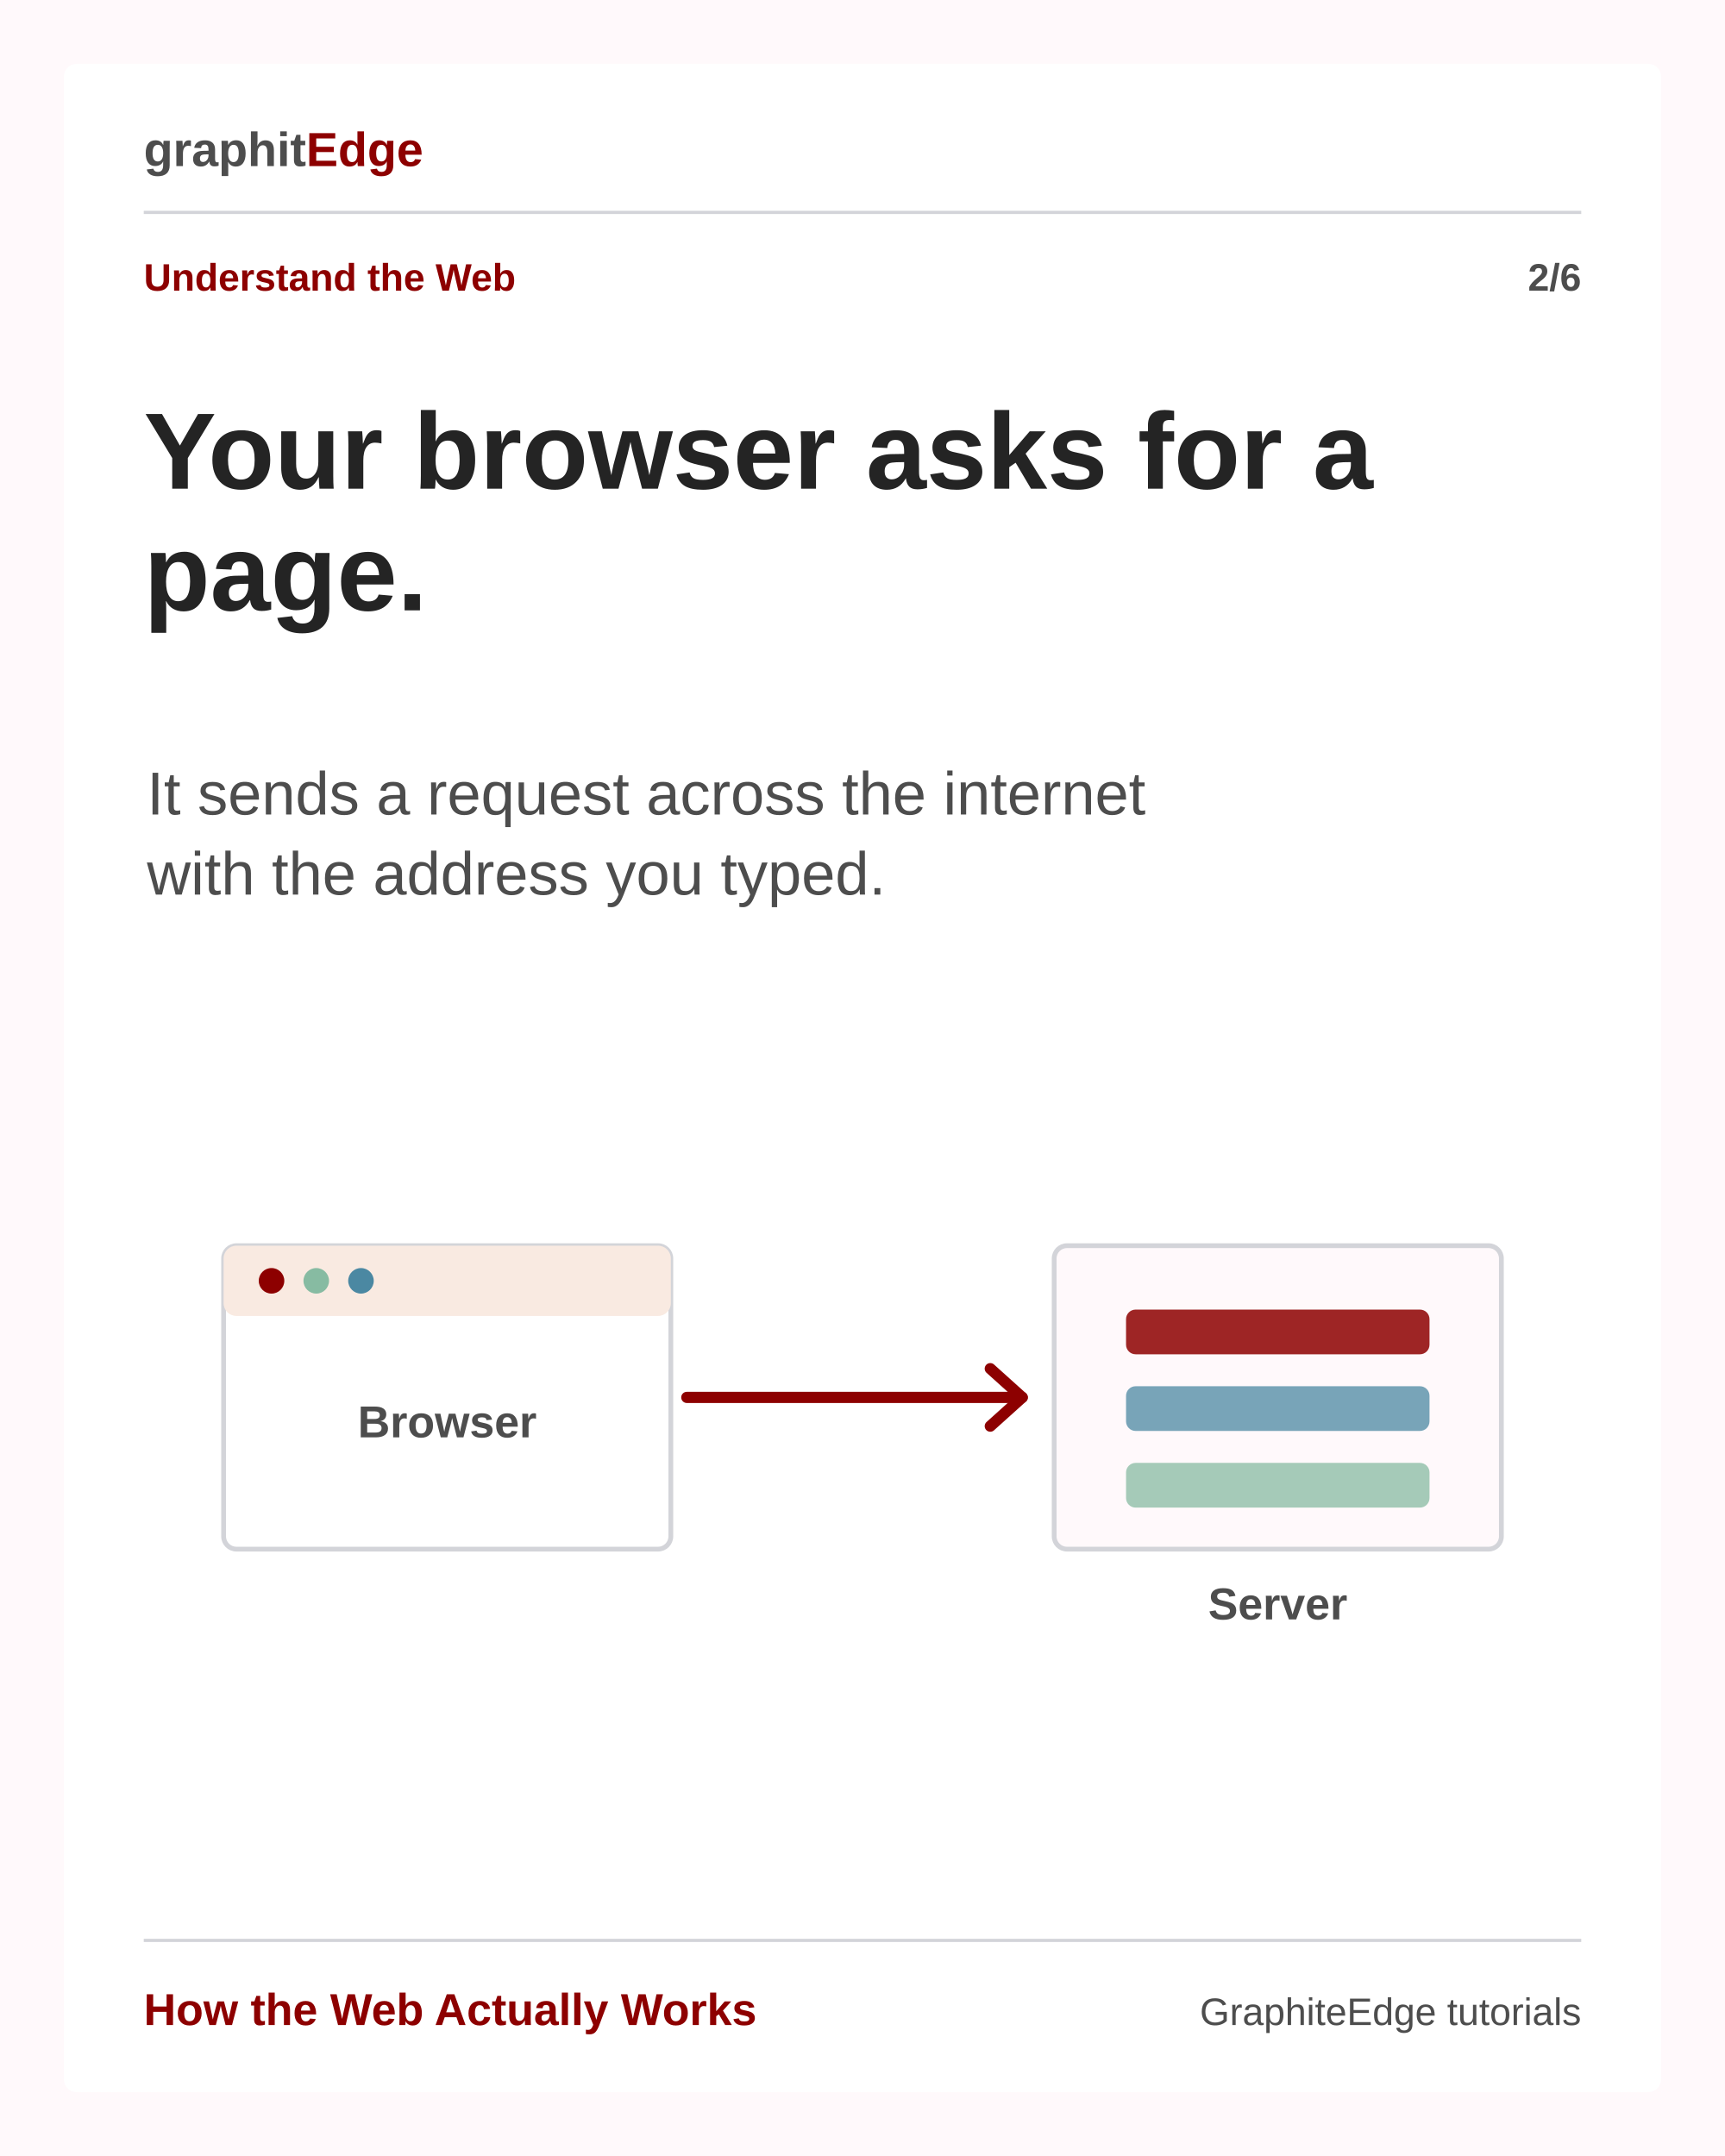
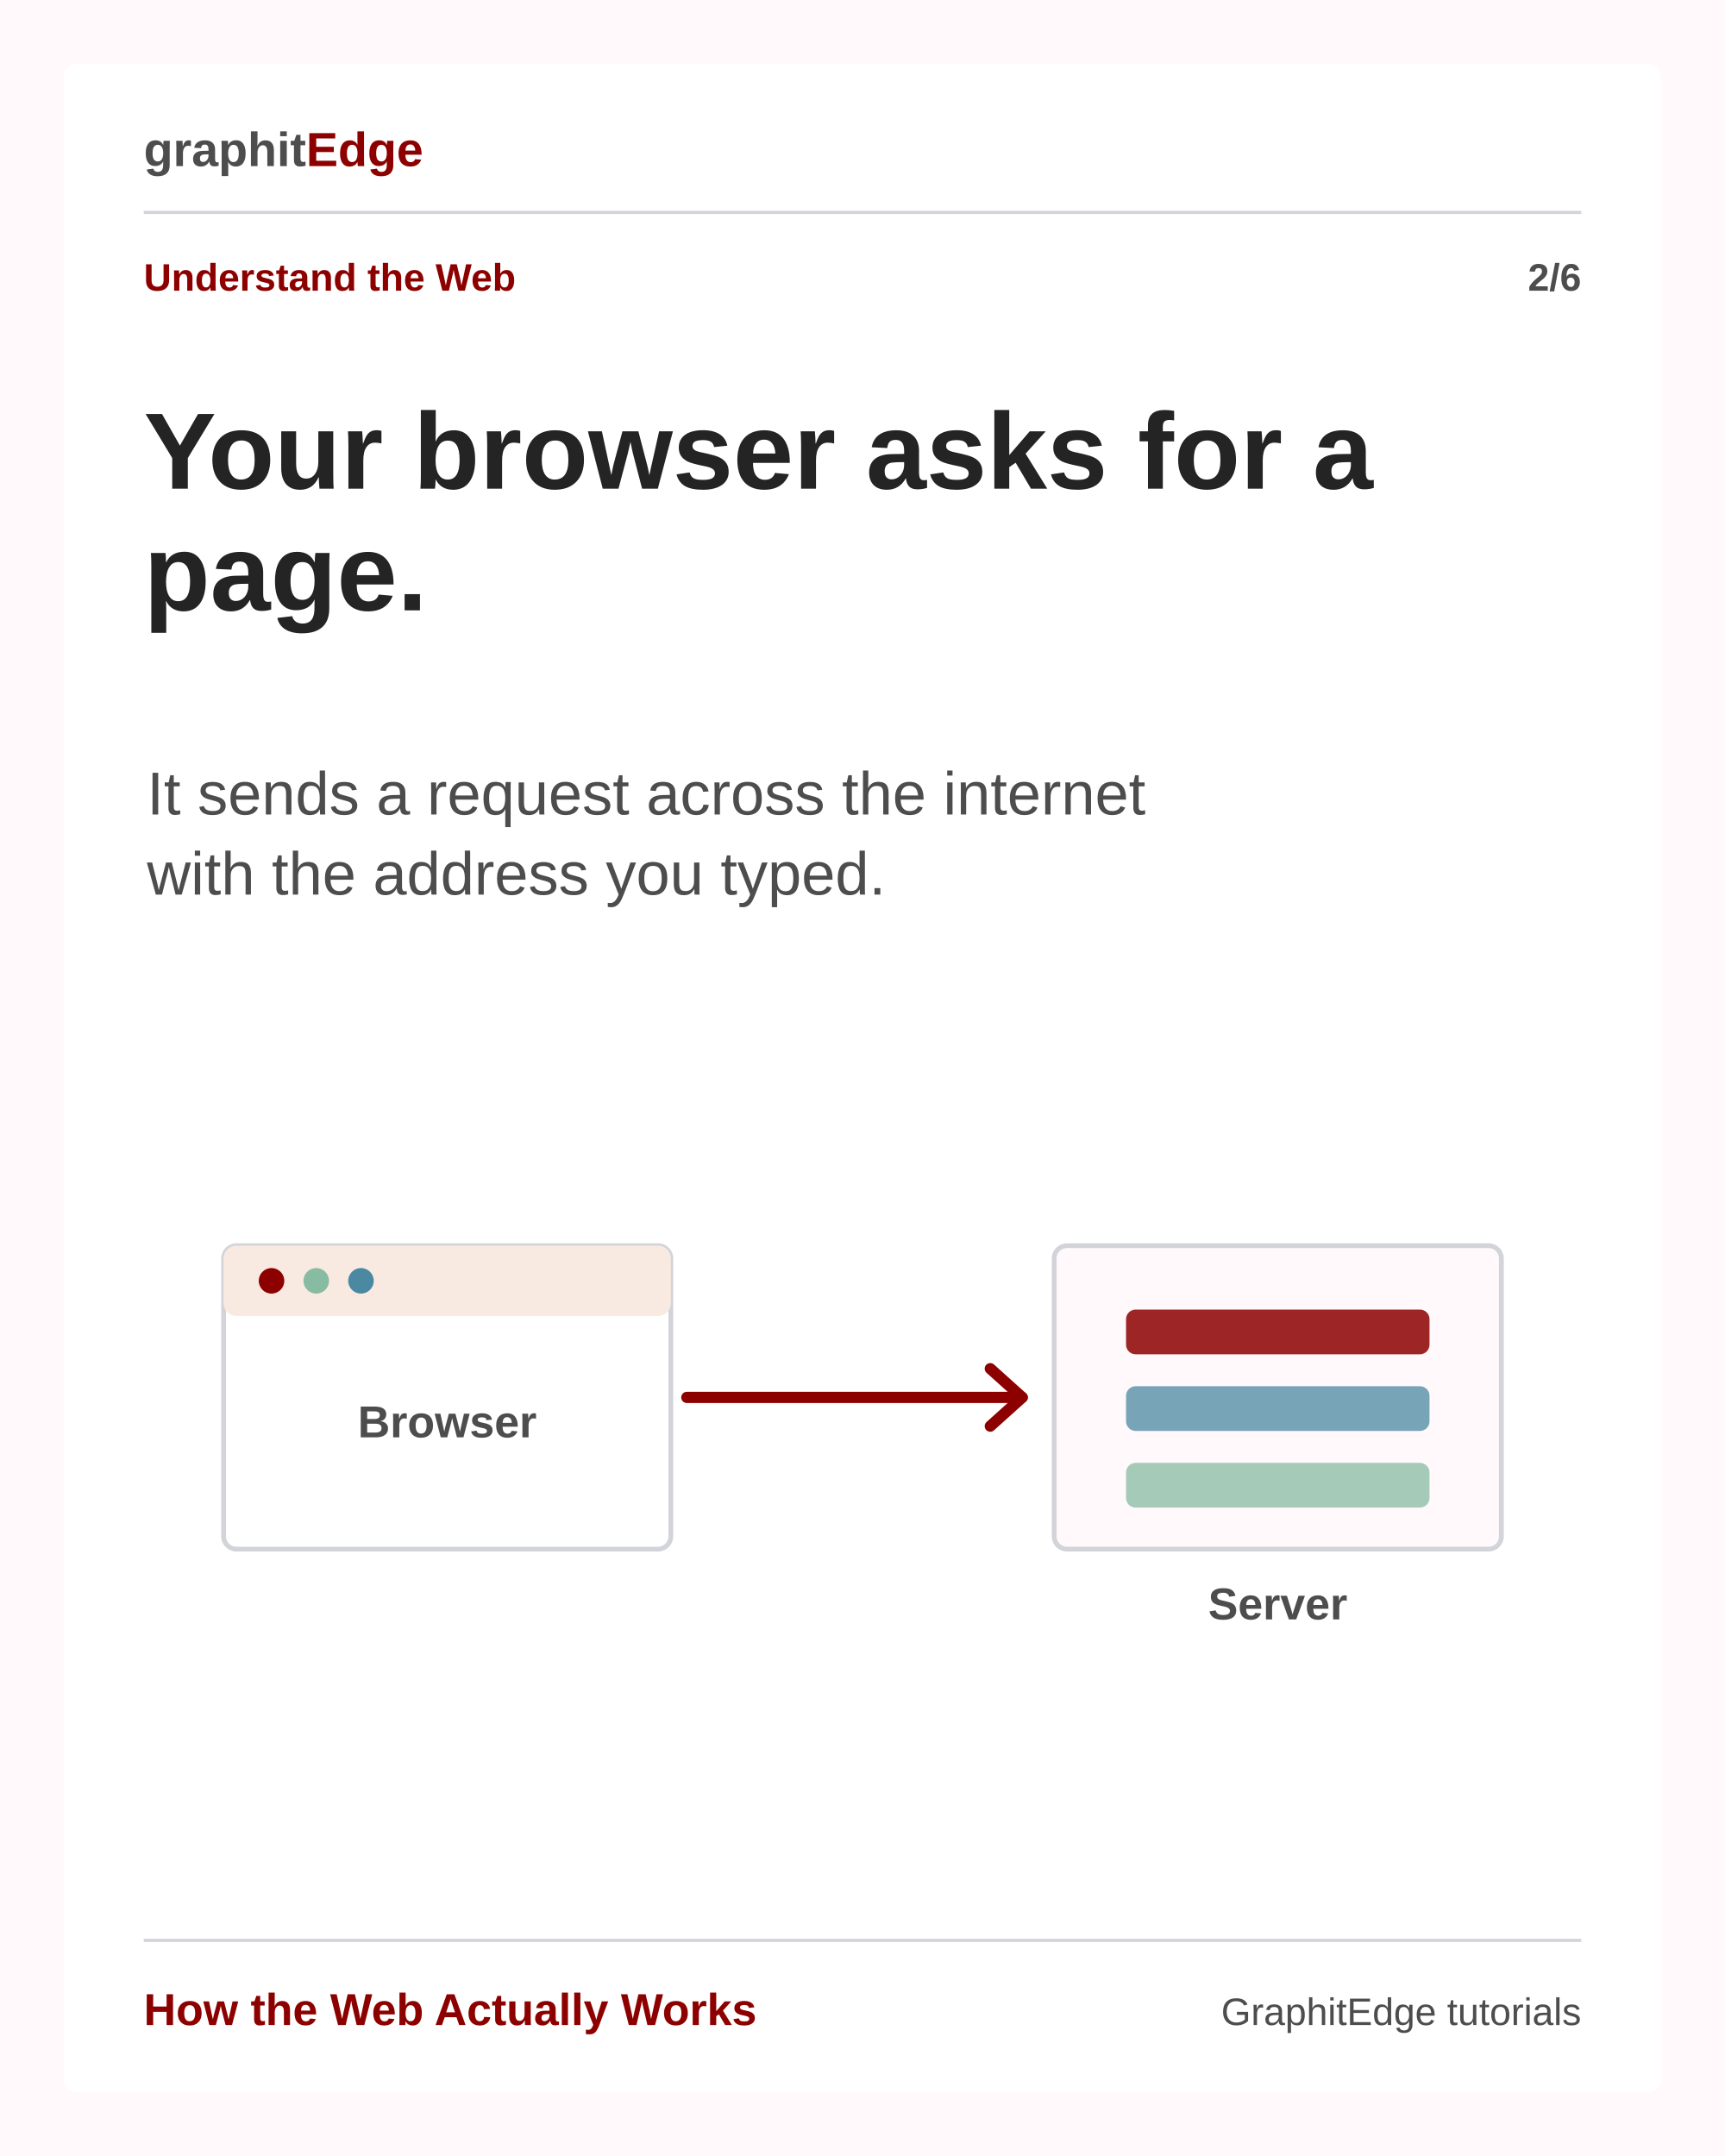
<svg xmlns="http://www.w3.org/2000/svg" width="1080" height="1350" viewBox="0 0 1080 1350" version="1.1" role="img" aria-labelledby="title desc">
  <rect width="1080" height="1350" fill="#fff9fb" />
  <rect x="40" y="40" width="1000" height="1270" rx="8" fill="#ffffff" />
  <g id="brand-header">
    <text x="90" y="104" font-family="PT Sans, Arial, sans-serif" font-size="30" font-weight="700" letter-spacing="0" fill="#4d4d4d">graphit<tspan fill="#8d0000">Edge</tspan>
    </text>
    <rect x="90" y="132" width="900" height="2" fill="#d3d4d9" />
    <text x="90" y="182" font-family="PT Sans, Arial, sans-serif" font-size="24" font-weight="700" letter-spacing="0" fill="#8d0000">Understand the Web</text>
    <text x="990" y="182" text-anchor="end" font-family="PT Sans, Arial, sans-serif" font-size="24" font-weight="700" letter-spacing="0" fill="#4d4d4d">2/6</text>
  </g>
  <g id="message">
    <text x="90" y="306" text-anchor="start" font-family="Raleway, Arial, sans-serif" font-size="68" font-weight="700" letter-spacing="0" fill="#242424">Your browser asks for a</text>
    <text x="90" y="382.16" text-anchor="start" font-family="Raleway, Arial, sans-serif" font-size="68" font-weight="700" letter-spacing="0" fill="#242424">page.</text>
    <text x="92" y="510" text-anchor="start" font-family="PT Sans, Arial, sans-serif" font-size="38" font-weight="400" letter-spacing="0" fill="#4d4d4d">It sends a request across the internet</text>
    <text x="92" y="560.16" text-anchor="start" font-family="PT Sans, Arial, sans-serif" font-size="38" font-weight="400" letter-spacing="0" fill="#4d4d4d">with the address you typed.</text>
  </g>
  <g id="visual">
    <rect x="140" y="780" width="280" height="190" rx="8" fill="#ffffff" stroke="#d3d4d9" stroke-width="3" />
    <rect x="140" y="780" width="280" height="44" rx="8" fill="#f9eae1" />
    <circle cx="170" cy="802" r="8" fill="#8d0000" />
    <circle cx="198" cy="802" r="8" fill="#87bba2" />
    <circle cx="226" cy="802" r="8" fill="#4b88a2" />
    <text x="280" y="900" text-anchor="middle" font-family="PT Sans, Arial, sans-serif" font-size="28" font-weight="700" letter-spacing="0" fill="#4d4d4d">Browser</text>
    <path d="M 430 875 L 640 875" stroke="#8d0000" stroke-width="7" stroke-linecap="round" />
    <path d="M 620 857 L 640 875 L 620 893" fill="none" stroke="#8d0000" stroke-width="7" stroke-linecap="round" stroke-linejoin="round" />
    <rect x="660" y="780" width="280" height="190" rx="8" fill="#fff9fb" stroke="#d3d4d9" stroke-width="3" />
    <rect x="705" y="820" width="190" height="28" rx="6" fill="#8d0000" opacity="0.85" />
    <rect x="705" y="868" width="190" height="28" rx="6" fill="#4b88a2" opacity="0.75" />
    <rect x="705" y="916" width="190" height="28" rx="6" fill="#87bba2" opacity="0.75" />
    <text x="800" y="1014" text-anchor="middle" font-family="PT Sans, Arial, sans-serif" font-size="28" font-weight="700" letter-spacing="0" fill="#4d4d4d">Server</text>
  </g>
  <g id="footer">
    <rect x="90" y="1214" width="900" height="2" fill="#d3d4d9" />
    <text x="90" y="1268" font-family="PT Sans, Arial, sans-serif" font-size="28" font-weight="700" letter-spacing="0" fill="#8d0000">How the Web Actually Works</text>
-     <text x="990" y="1268" text-anchor="end" font-family="PT Sans, Arial, sans-serif" font-size="24" font-weight="400" letter-spacing="0" fill="#4d4d4d">GraphiteEdge tutorials</text>
+     <text x="990" y="1268" text-anchor="end" font-family="PT Sans, Arial, sans-serif" font-size="24" font-weight="400" letter-spacing="0" fill="#4d4d4d">GraphitEdge tutorials</text>
  </g>
</svg>
